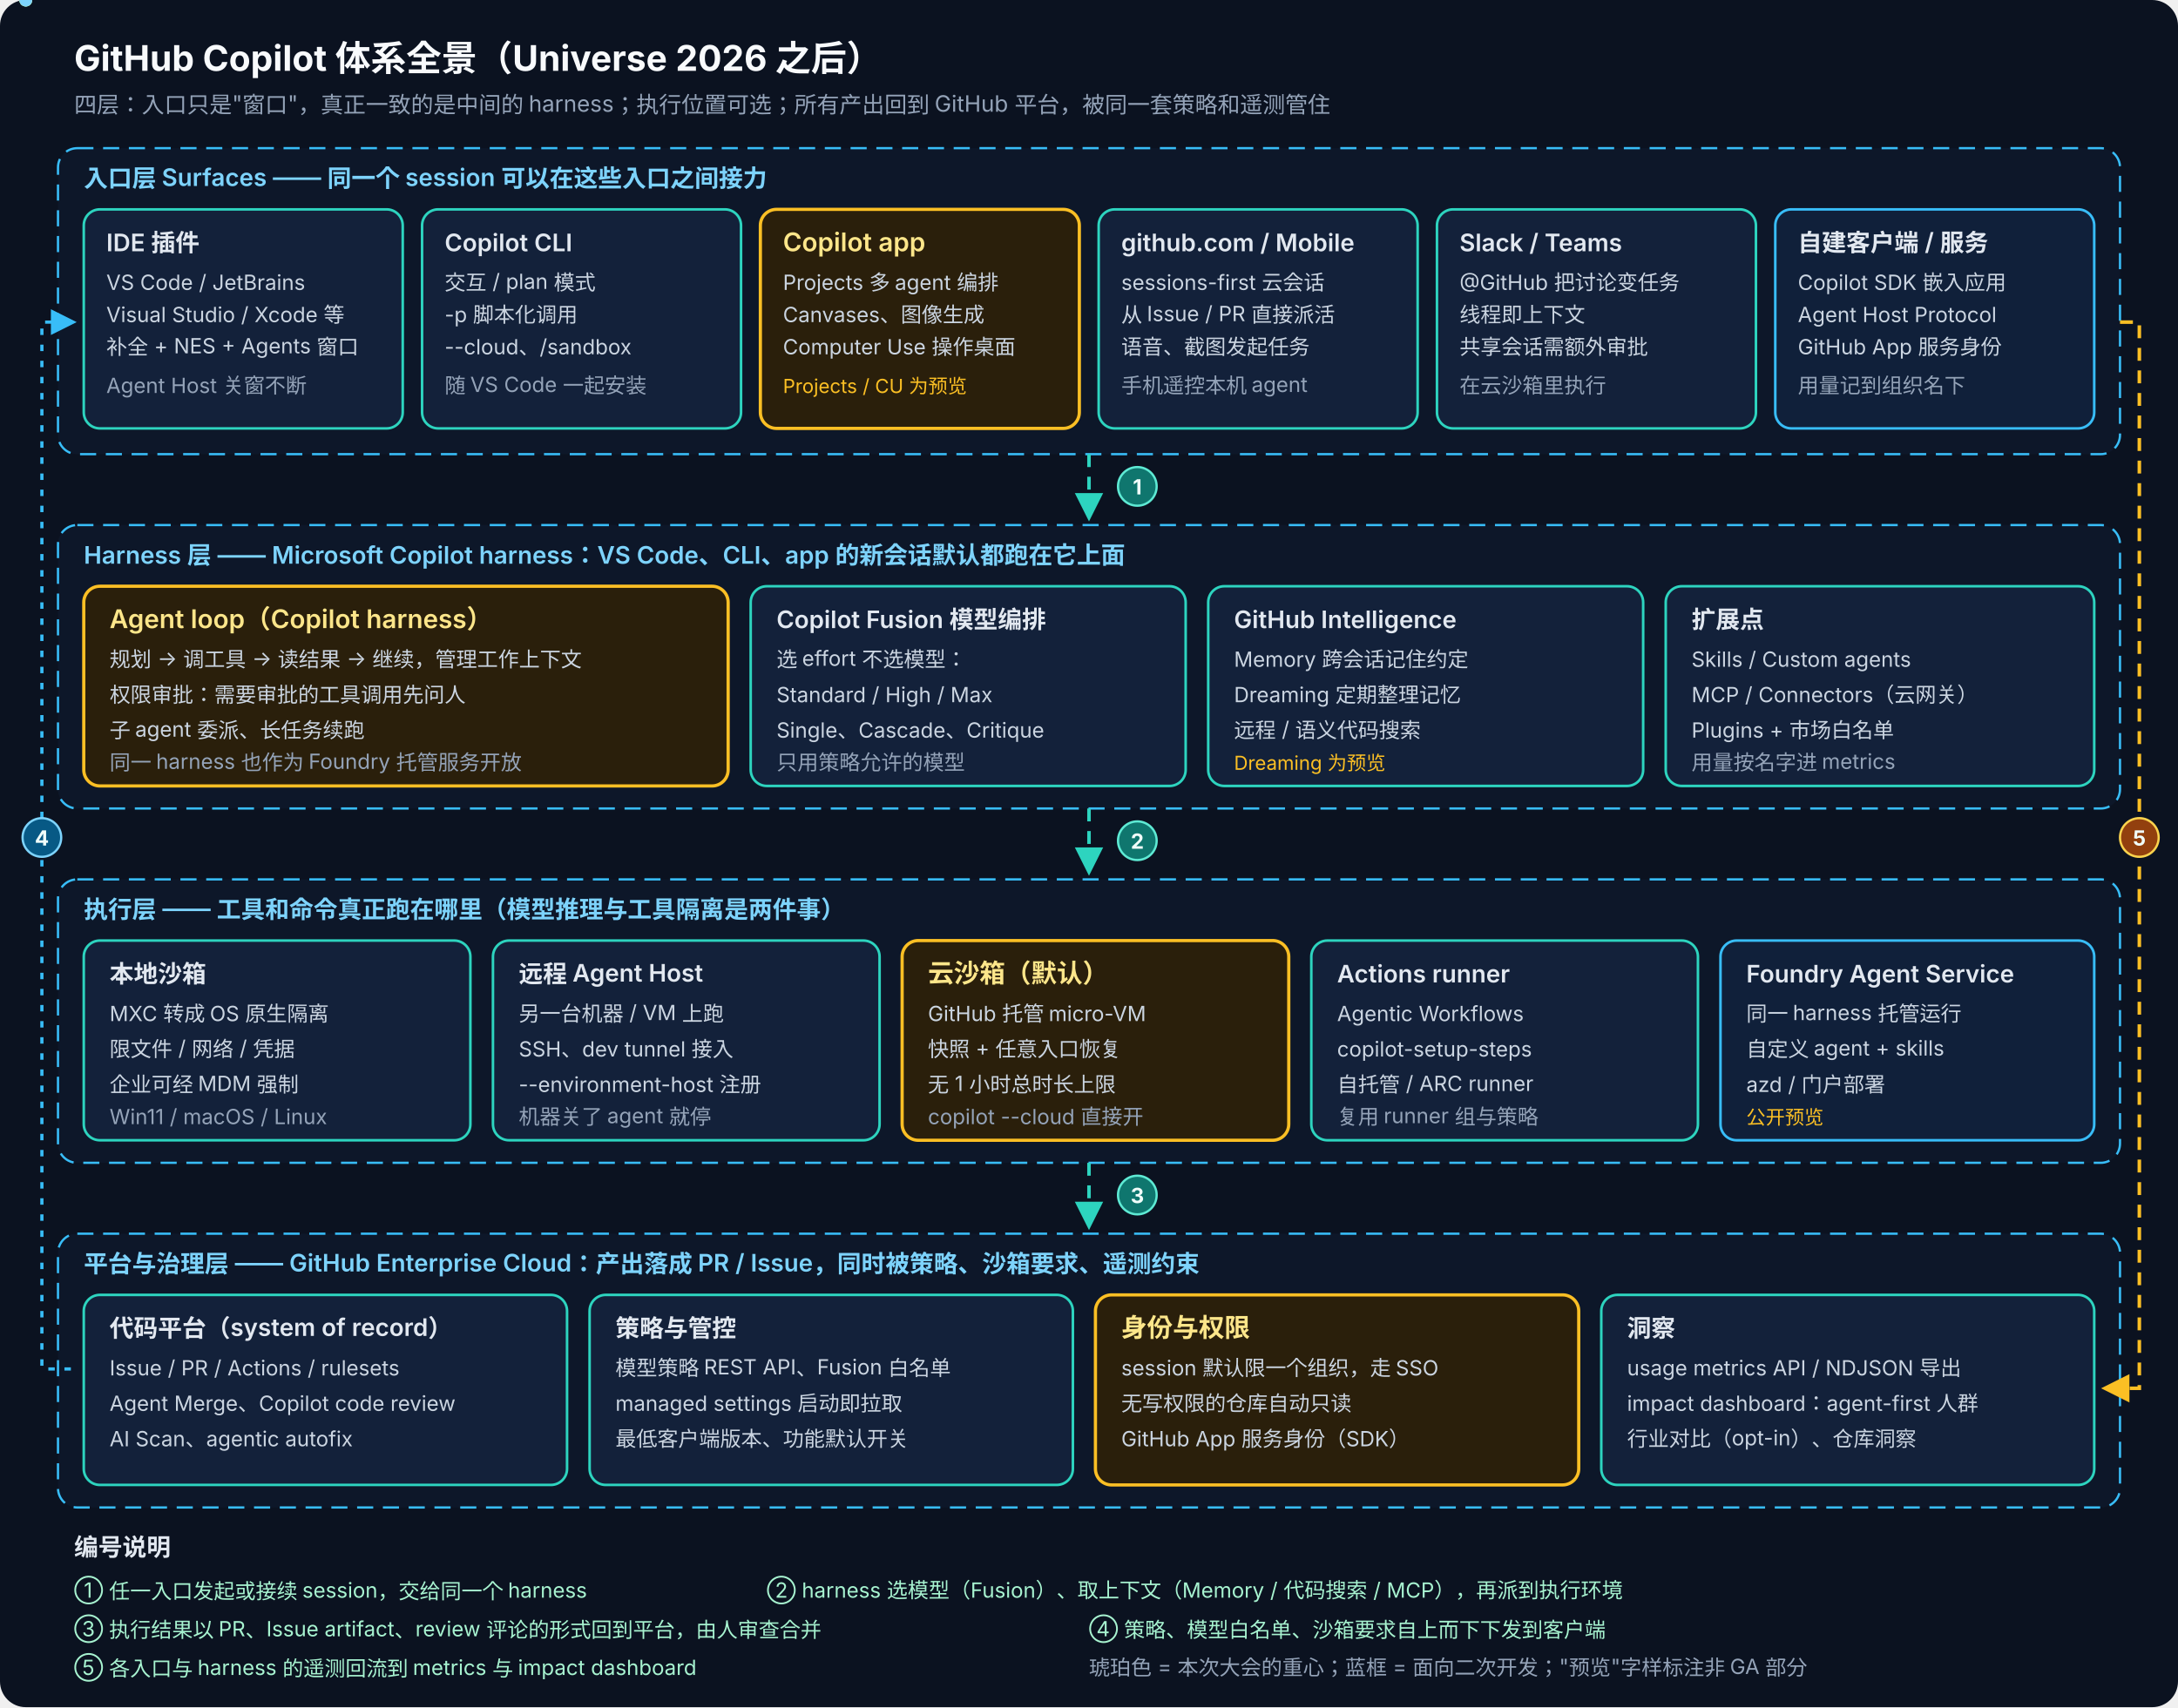
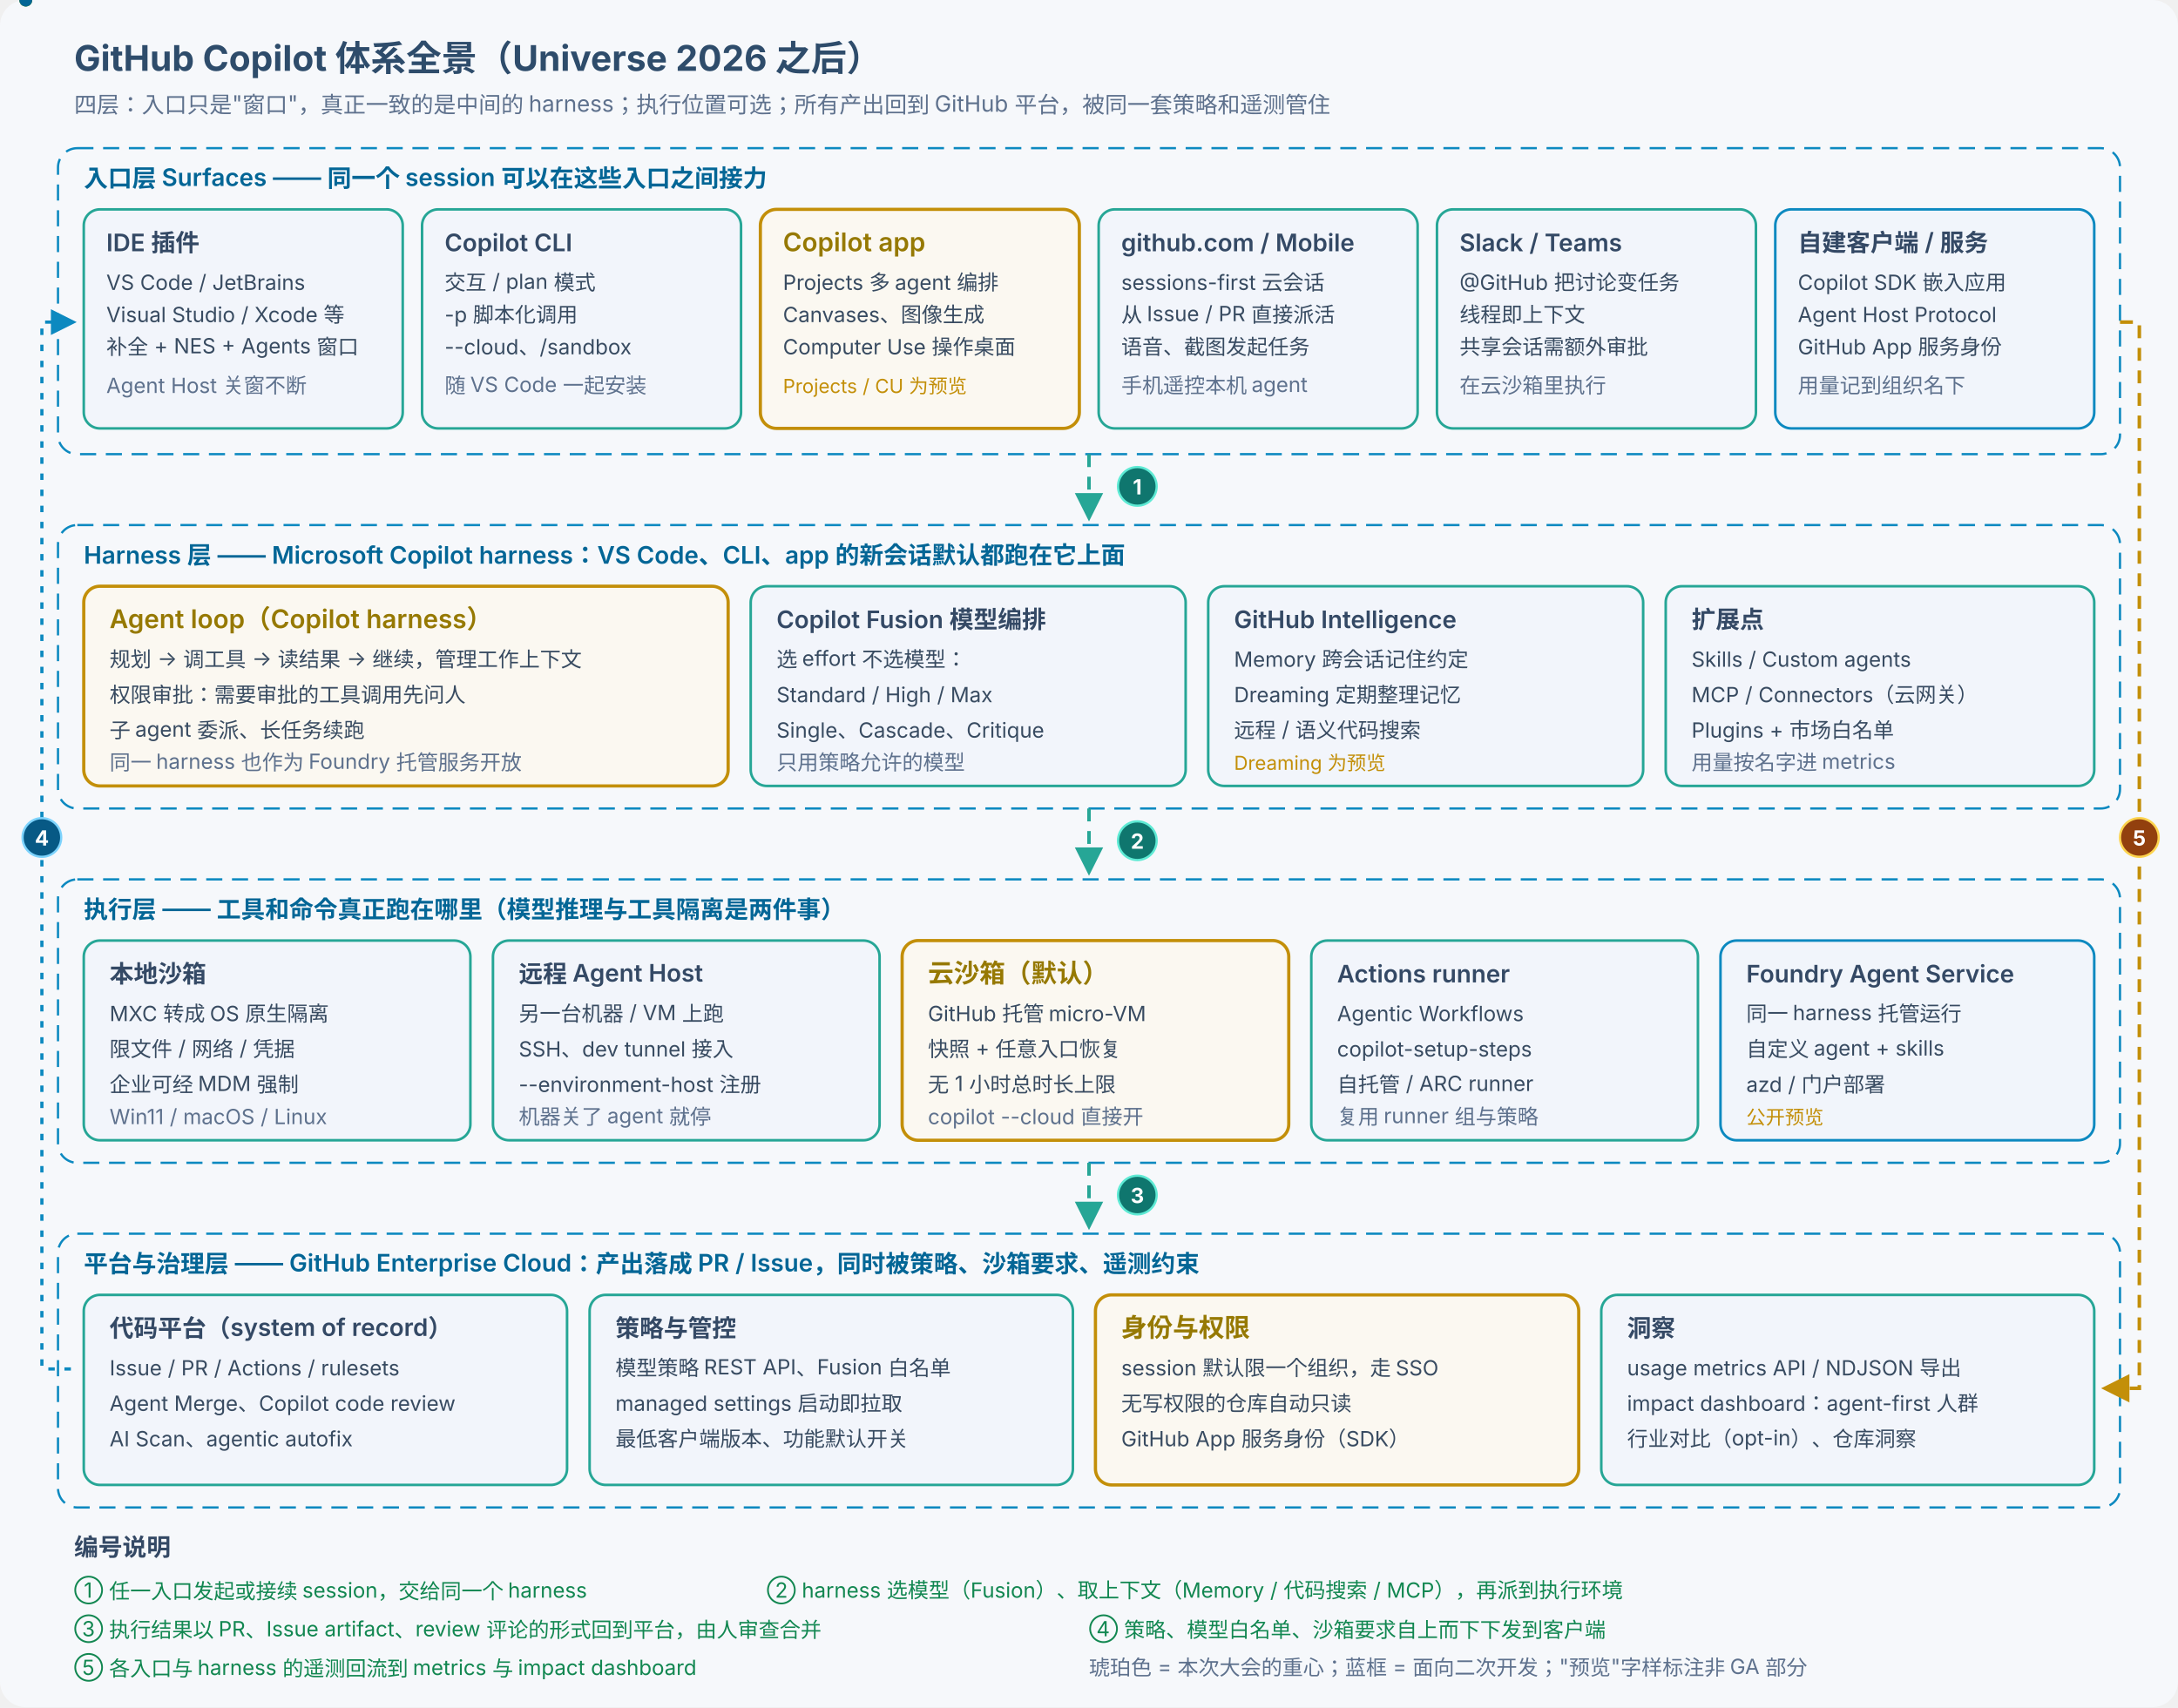
<svg xmlns="http://www.w3.org/2000/svg" viewBox="-16 0 1352 1060" width="1352" height="1060" font-family="-apple-system, 'PingFang SC', 'Microsoft YaHei', 'Segoe UI', sans-serif">
  <defs>
    <marker id="arr" viewBox="0 0 10 10" refX="9" refY="5" markerWidth="8" markerHeight="8" orient="auto-start-reverse">
-       <path d="M0,0 L10,5 L0,10 z" fill="#2dd4bf" />
+       <path d="M0,0 L10,5 L0,10 z" fill="#26a696" />
    </marker>
    <marker id="arrAmber" viewBox="0 0 10 10" refX="9" refY="5" markerWidth="8" markerHeight="8" orient="auto-start-reverse">
-       <path d="M0,0 L10,5 L0,10 z" fill="#fbbf24" />
+       <path d="M0,0 L10,5 L0,10 z" fill="#c38f09" />
    </marker>
    <marker id="arrBlue" viewBox="0 0 10 10" refX="9" refY="5" markerWidth="8" markerHeight="8" orient="auto-start-reverse">
-       <path d="M0,0 L10,5 L0,10 z" fill="#38bdf8" />
+       <path d="M0,0 L10,5 L0,10 z" fill="#0c89c0" />
    </marker>
    <style>
-       .bg { fill: #0b1220; }
-       .box { fill: #13213a; stroke: #2dd4bf; stroke-width: 1.6; }
-       .boxBlue { fill: #10203a; stroke: #38bdf8; stroke-width: 1.6; }
-       .boxAmber { fill: #2a1f0b; stroke: #fbbf24; stroke-width: 2; animation: pulse 2.4s ease-in-out infinite; }
-       .boxGray { fill: #111827; stroke: #64748b; stroke-width: 1.4; stroke-dasharray: 6 5; }
-       .zone { fill: #0d1729; stroke: #38bdf8; stroke-width: 1.4; stroke-dasharray: 10 6; }
-       .zl { fill: #7dd3fc; font-size: 15px; font-weight: 600; }
-       .h { fill: #e2e8f0; font-size: 15px; font-weight: 600; }
-       .hAmber { fill: #fde68a; font-size: 16px; font-weight: 600; }
-       .t { fill: #cbd5e1; font-size: 13px; }
-       .tGray { fill: #94a3b8; font-size: 13px; }
-       .title { fill: #f8fafc; font-size: 22px; font-weight: 700; }
-       .sub { fill: #94a3b8; font-size: 14px; }
-       .flow { fill: none; stroke: #2dd4bf; stroke-width: 2.2; stroke-dasharray: 8 6; animation: dash 1.2s linear infinite; }
-       .flowAmber { fill: none; stroke: #fbbf24; stroke-width: 2.2; stroke-dasharray: 8 6; animation: dash 1.2s linear infinite; }
-       .flowBlue { fill: none; stroke: #38bdf8; stroke-width: 2; stroke-dasharray: 4 6; animation: dash 1.6s linear infinite; }
+       .bg { fill: #f6f8fb; }
+       .box { fill: #f2f5fb; stroke: #26a696; stroke-width: 1.6; }
+       .boxBlue { fill: #f1f5fb; stroke: #0c89c0; stroke-width: 1.6; }
+       .boxAmber { fill: #fbf8f1; stroke: #c38f09; stroke-width: 2; animation: pulse 2.4s ease-in-out infinite; }
+       .boxGray { fill: #f6f8fb; stroke: #7a899f; stroke-width: 1.4; stroke-dasharray: 6 5; }
+       .zone { fill: #f6f8fb; stroke: #0c89c0; stroke-width: 1.4; stroke-dasharray: 10 6; }
+       .zl { fill: #036696; font-size: 15px; font-weight: 600; }
+       .h { fill: #344965; font-size: 15px; font-weight: 600; }
+       .hAmber { fill: #967903; font-size: 16px; font-weight: 600; }
+       .t { fill: #384b61; font-size: 13px; }
+       .tGray { fill: #5e718d; font-size: 13px; }
+       .title { fill: #2e4c6b; font-size: 22px; font-weight: 700; }
+       .sub { fill: #5e718d; font-size: 14px; }
+       .flow { fill: none; stroke: #26a696; stroke-width: 2.2; stroke-dasharray: 8 6; animation: dash 1.2s linear infinite; }
+       .flowAmber { fill: none; stroke: #c38f09; stroke-width: 2.2; stroke-dasharray: 8 6; animation: dash 1.2s linear infinite; }
+       .flowBlue { fill: none; stroke: #0c89c0; stroke-width: 2; stroke-dasharray: 4 6; animation: dash 1.6s linear infinite; }
      .badge { fill: #0f766e; stroke: #5eead4; stroke-width: 1.4; }
      .badgeAmber { fill: #92400e; stroke: #fcd34d; stroke-width: 1.4; }
      .badgeBlue { fill: #075985; stroke: #7dd3fc; stroke-width: 1.4; }
-       .bn { fill: #f0fdfa; font-size: 13px; font-weight: 700; text-anchor: middle; }
-       .chip { fill: #1e293b; stroke: #475569; stroke-width: 1; }
-       .pv { fill: #fbbf24; font-size: 12px; }
-       .el { fill: #a7f3d0; font-size: 13px; }
+       .bn { fill:#ffffff; font-size: 13px; font-weight: 700; text-anchor: middle; }
+       .chip { fill: #f3f5f9; stroke: #7688a2; stroke-width: 1; }
+       .pv { fill: #c38f09; font-size: 12px; }
+       .el { fill: #128751; font-size: 13px; }
      @keyframes dash { to { stroke-dashoffset: -28; } }
      @keyframes pulse { 0%,100% { stroke-opacity: 1; } 50% { stroke-opacity: 0.4; } }
    </style>
  </defs>
  <rect class="bg" x="-16" width="1352" height="1060" rx="16" />
  <text class="title" x="30" y="44">GitHub Copilot 体系全景（Universe 2026 之后）</text>
  <text class="sub" x="30" y="70">四层：入口只是"窗口"，真正一致的是中间的 harness；执行位置可选；所有产出回到 GitHub 平台，被同一套策略和遥测管住</text>
  <rect class="zone" x="20" y="92" width="1280" height="190" rx="12" />
  <text class="zl" x="36" y="116">入口层 Surfaces —— 同一个 session 可以在这些入口之间接力</text>
  <rect class="box" x="36" y="130" width="198" height="136" rx="10" />
  <text class="h" x="50" y="156">IDE 插件</text>
  <text class="t" x="50" y="180">VS Code / JetBrains</text>
  <text class="t" x="50" y="200">Visual Studio / Xcode 等</text>
  <text class="t" x="50" y="220">补全 + NES + Agents 窗口</text>
  <text class="tGray" x="50" y="244">Agent Host 关窗不断</text>
  <rect class="box" x="246" y="130" width="198" height="136" rx="10" />
  <text class="h" x="260" y="156">Copilot CLI</text>
  <text class="t" x="260" y="180">交互 / plan 模式</text>
  <text class="t" x="260" y="200">-p 脚本化调用</text>
  <text class="t" x="260" y="220">--cloud、/sandbox</text>
  <text class="tGray" x="260" y="244">随 VS Code 一起安装</text>
  <rect class="boxAmber" x="456" y="130" width="198" height="136" rx="10" />
  <text class="hAmber" x="470" y="156">Copilot app</text>
  <text class="t" x="470" y="180">Projects 多 agent 编排</text>
  <text class="t" x="470" y="200">Canvases、图像生成</text>
  <text class="t" x="470" y="220">Computer Use 操作桌面</text>
  <text class="pv" x="470" y="244">Projects / CU 为预览</text>
  <rect class="box" x="666" y="130" width="198" height="136" rx="10" />
  <text class="h" x="680" y="156">github.com / Mobile</text>
  <text class="t" x="680" y="180">sessions-first 云会话</text>
  <text class="t" x="680" y="200">从 Issue / PR 直接派活</text>
  <text class="t" x="680" y="220">语音、截图发起任务</text>
  <text class="tGray" x="680" y="244">手机遥控本机 agent</text>
  <rect class="box" x="876" y="130" width="198" height="136" rx="10" />
  <text class="h" x="890" y="156">Slack / Teams</text>
  <text class="t" x="890" y="180">@GitHub 把讨论变任务</text>
  <text class="t" x="890" y="200">线程即上下文</text>
  <text class="t" x="890" y="220">共享会话需额外审批</text>
  <text class="tGray" x="890" y="244">在云沙箱里执行</text>
  <rect class="boxBlue" x="1086" y="130" width="198" height="136" rx="10" />
  <text class="h" x="1100" y="156">自建客户端 / 服务</text>
  <text class="t" x="1100" y="180">Copilot SDK 嵌入应用</text>
  <text class="t" x="1100" y="200">Agent Host Protocol</text>
  <text class="t" x="1100" y="220">GitHub App 服务身份</text>
  <text class="tGray" x="1100" y="244">用量记到组织名下</text>
  <path class="flow" d="M 660 282 L 660 322" marker-end="url(#arr)" />
  <circle class="badge" cx="690" cy="302" r="12" />
  <text class="bn" x="690" y="307">1</text>
  <rect class="zone" x="20" y="326" width="1280" height="176" rx="12" />
  <text class="zl" x="36" y="350">Harness 层 —— Microsoft Copilot harness：VS Code、CLI、app 的新会话默认都跑在它上面</text>
  <rect class="boxAmber" x="36" y="364" width="400" height="124" rx="10" />
  <text class="hAmber" x="52" y="390">Agent loop（Copilot harness）</text>
  <text class="t" x="52" y="414">规划 → 调工具 → 读结果 → 继续，管理工作上下文</text>
  <text class="t" x="52" y="436">权限审批：需要审批的工具调用先问人</text>
  <text class="t" x="52" y="458">子 agent 委派、长任务续跑</text>
  <text class="tGray" x="52" y="478">同一 harness 也作为 Foundry 托管服务开放</text>
  <rect class="box" x="450" y="364" width="270" height="124" rx="10" />
  <text class="h" x="466" y="390">Copilot Fusion 模型编排</text>
  <text class="t" x="466" y="414">选 effort 不选模型：</text>
  <text class="t" x="466" y="436">Standard / High / Max</text>
  <text class="t" x="466" y="458">Single、Cascade、Critique</text>
  <text class="tGray" x="466" y="478">只用策略允许的模型</text>
  <rect class="box" x="734" y="364" width="270" height="124" rx="10" />
  <text class="h" x="750" y="390">GitHub Intelligence</text>
  <text class="t" x="750" y="414">Memory 跨会话记住约定</text>
  <text class="t" x="750" y="436">Dreaming 定期整理记忆</text>
  <text class="t" x="750" y="458">远程 / 语义代码搜索</text>
  <text class="pv" x="750" y="478">Dreaming 为预览</text>
  <rect class="box" x="1018" y="364" width="266" height="124" rx="10" />
  <text class="h" x="1034" y="390">扩展点</text>
  <text class="t" x="1034" y="414">Skills / Custom agents</text>
  <text class="t" x="1034" y="436">MCP / Connectors（云网关）</text>
  <text class="t" x="1034" y="458">Plugins + 市场白名单</text>
  <text class="tGray" x="1034" y="478">用量按名字进 metrics</text>
  <path class="flow" d="M 660 502 L 660 542" marker-end="url(#arr)" />
  <circle class="badge" cx="690" cy="522" r="12" />
  <text class="bn" x="690" y="527">2</text>
  <rect class="zone" x="20" y="546" width="1280" height="176" rx="12" />
  <text class="zl" x="36" y="570">执行层 —— 工具和命令真正跑在哪里（模型推理与工具隔离是两件事）</text>
  <rect class="box" x="36" y="584" width="240" height="124" rx="10" />
  <text class="h" x="52" y="610">本地沙箱</text>
  <text class="t" x="52" y="634">MXC 转成 OS 原生隔离</text>
  <text class="t" x="52" y="656">限文件 / 网络 / 凭据</text>
  <text class="t" x="52" y="678">企业可经 MDM 强制</text>
  <text class="tGray" x="52" y="698">Win11 / macOS / Linux</text>
  <rect class="box" x="290" y="584" width="240" height="124" rx="10" />
  <text class="h" x="306" y="610">远程 Agent Host</text>
  <text class="t" x="306" y="634">另一台机器 / VM 上跑</text>
  <text class="t" x="306" y="656">SSH、dev tunnel 接入</text>
  <text class="t" x="306" y="678">--environment-host 注册</text>
  <text class="tGray" x="306" y="698">机器关了 agent 就停</text>
  <rect class="boxAmber" x="544" y="584" width="240" height="124" rx="10" />
  <text class="hAmber" x="560" y="610">云沙箱（默认）</text>
  <text class="t" x="560" y="634">GitHub 托管 micro-VM</text>
  <text class="t" x="560" y="656">快照 + 任意入口恢复</text>
  <text class="t" x="560" y="678">无 1 小时总时长上限</text>
  <text class="tGray" x="560" y="698">copilot --cloud 直接开</text>
  <rect class="box" x="798" y="584" width="240" height="124" rx="10" />
  <text class="h" x="814" y="610">Actions runner</text>
  <text class="t" x="814" y="634">Agentic Workflows</text>
  <text class="t" x="814" y="656">copilot-setup-steps</text>
  <text class="t" x="814" y="678">自托管 / ARC runner</text>
  <text class="tGray" x="814" y="698">复用 runner 组与策略</text>
  <rect class="boxBlue" x="1052" y="584" width="232" height="124" rx="10" />
  <text class="h" x="1068" y="610">Foundry Agent Service</text>
  <text class="t" x="1068" y="634">同一 harness 托管运行</text>
  <text class="t" x="1068" y="656">自定义 agent + skills</text>
  <text class="t" x="1068" y="678">azd / 门户部署</text>
  <text class="pv" x="1068" y="698">公开预览</text>
  <path class="flow" d="M 660 722 L 660 762" marker-end="url(#arr)" />
  <circle class="badge" cx="690" cy="742" r="12" />
  <text class="bn" x="690" y="747">3</text>
  <rect class="zone" x="20" y="766" width="1280" height="170" rx="12" />
  <text class="zl" x="36" y="790">平台与治理层 —— GitHub Enterprise Cloud：产出落成 PR / Issue，同时被策略、沙箱要求、遥测约束</text>
  <rect class="box" x="36" y="804" width="300" height="118" rx="10" />
  <text class="h" x="52" y="830">代码平台（system of record）</text>
  <text class="t" x="52" y="854">Issue / PR / Actions / rulesets</text>
  <text class="t" x="52" y="876">Agent Merge、Copilot code review</text>
  <text class="t" x="52" y="898">AI Scan、agentic autofix</text>
  <rect class="box" x="350" y="804" width="300" height="118" rx="10" />
  <text class="h" x="366" y="830">策略与管控</text>
  <text class="t" x="366" y="854">模型策略 REST API、Fusion 白名单</text>
  <text class="t" x="366" y="876">managed settings 启动即拉取</text>
  <text class="t" x="366" y="898">最低客户端版本、功能默认开关</text>
  <rect class="boxAmber" x="664" y="804" width="300" height="118" rx="10" />
  <text class="hAmber" x="680" y="830">身份与权限</text>
  <text class="t" x="680" y="854">session 默认限一个组织，走 SSO</text>
  <text class="t" x="680" y="876">无写权限的仓库自动只读</text>
  <text class="t" x="680" y="898">GitHub App 服务身份（SDK）</text>
  <rect class="box" x="978" y="804" width="306" height="118" rx="10" />
  <text class="h" x="994" y="830">洞察</text>
  <text class="t" x="994" y="854">usage metrics API / NDJSON 导出</text>
  <text class="t" x="994" y="876">impact dashboard：agent-first 人群</text>
  <text class="t" x="994" y="898">行业对比（opt-in）、仓库洞察</text>
  <path class="flowBlue" d="M 28 850 L 10 850 L 10 200 L 30 200" marker-end="url(#arrBlue)" />
  <circle class="badgeBlue" cx="10" cy="520" r="12" />
  <text class="bn" x="10" y="525">4</text>
  <path class="flowAmber" d="M 1300 200 L 1312 200 L 1312 862 L 1290 862" marker-end="url(#arrAmber)" />
  <circle class="badgeAmber" cx="1312" cy="520" r="12" />
  <text class="bn" x="1312" y="525">5</text>
-   <circle r="4" fill="#5eead4">
+   <circle r="4" fill="#1bb199">
    <animateMotion dur="3.2s" repeatCount="indefinite" path="M 660 282 L 660 322 M 660 502 L 660 542" />
  </circle>
-   <circle r="4" fill="#5eead4">
+   <circle r="4" fill="#1bb199">
    <animateMotion dur="2.4s" repeatCount="indefinite" path="M 660 722 L 660 762" />
  </circle>
-   <circle r="4" fill="#fcd34d">
+   <circle r="4" fill="#c49808">
    <animateMotion dur="5s" repeatCount="indefinite" path="M 1312 200 L 1312 862" />
  </circle>
-   <circle r="4" fill="#7dd3fc">
+   <circle r="4" fill="#036696">
    <animateMotion dur="5s" repeatCount="indefinite" path="M 10 850 L 10 200" />
  </circle>
  <text class="h" x="30" y="966">编号说明</text>
  <text class="el" x="30" y="992">① 任一入口发起或接续 session，交给同一个 harness</text>
  <text class="el" x="460" y="992">② harness 选模型（Fusion）、取上下文（Memory / 代码搜索 / MCP），再派到执行环境</text>
  <text class="el" x="30" y="1016">③ 执行结果以 PR、Issue artifact、review 评论的形式回到平台，由人审查合并</text>
  <text class="el" x="660" y="1016">④ 策略、模型白名单、沙箱要求自上而下下发到客户端</text>
  <text class="el" x="30" y="1040">⑤ 各入口与 harness 的遥测回流到 metrics 与 impact dashboard</text>
  <text class="tGray" x="660" y="1040">琥珀色 = 本次大会的重心；蓝框 = 面向二次开发；"预览"字样标注非 GA 部分</text>
</svg>
